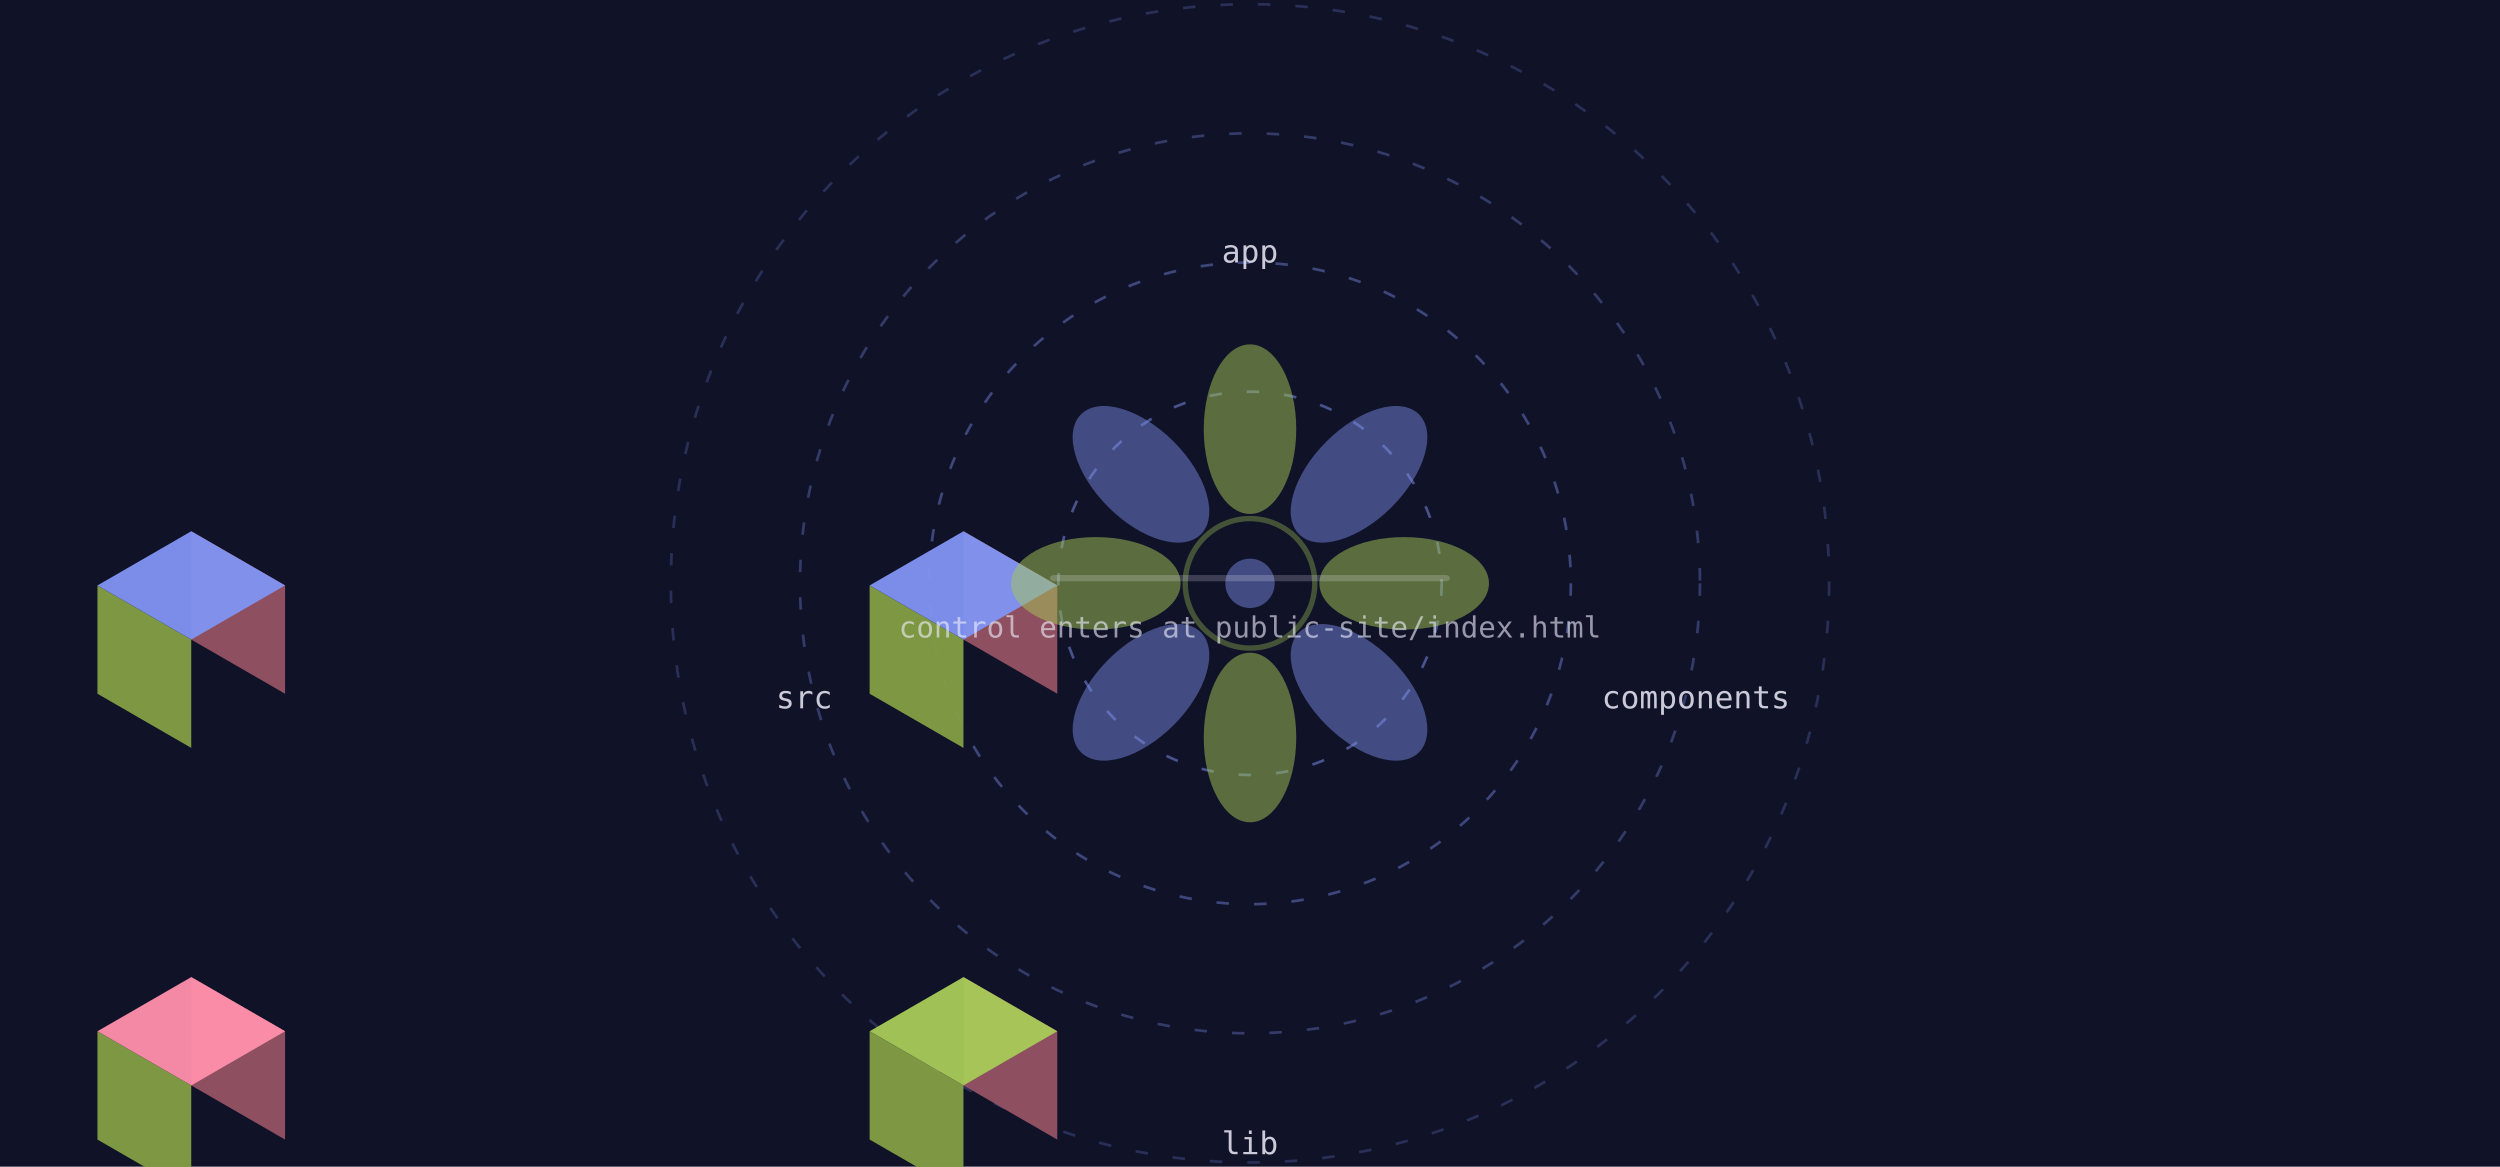
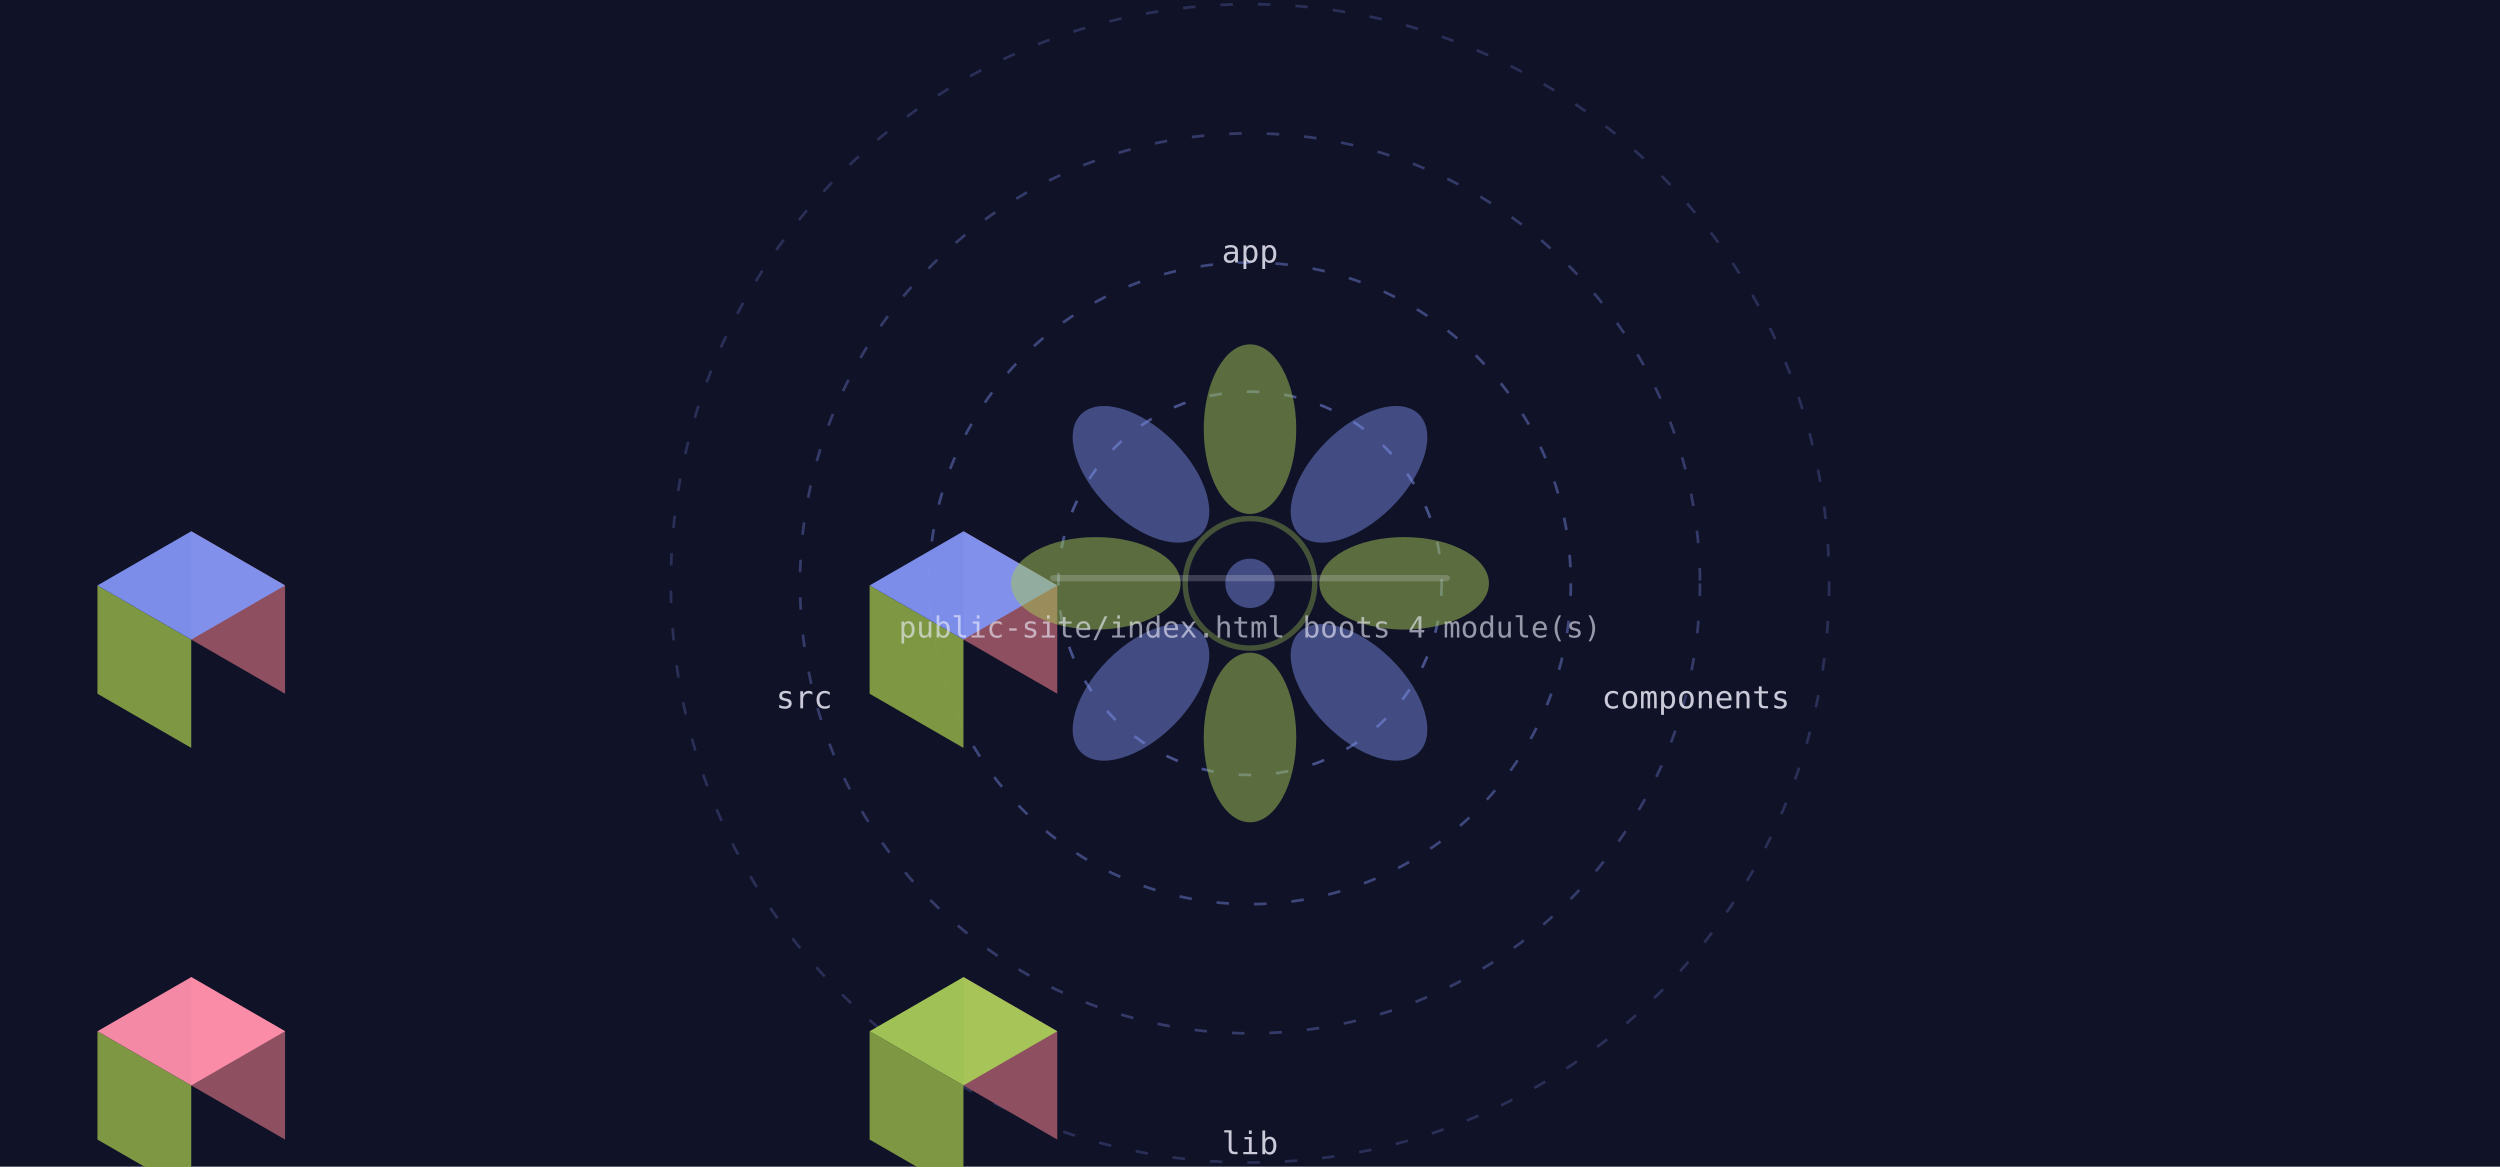
<svg xmlns="http://www.w3.org/2000/svg" viewBox="0 0 1200 560" width="1200" height="560" role="img" aria-label="interceptorgrid workflow">
  <rect width="1200" height="560" fill="#101228" />
  <defs>
    <linearGradient id="gk" x1="0" y1="0" x2="1" y2="1">
      <stop offset="0%" stop-color="#8093f1" />
      <stop offset="100%" stop-color="#a7c957" />
    </linearGradient>
  </defs>
  <circle cx="600.00" cy="280.00" r="92.00" fill="none" stroke="rgba(128,147,241,0.500)" stroke-width="1.30" opacity="1.00" stroke-dasharray="6 12" />
  <circle cx="600.00" cy="280.00" r="154.00" fill="none" stroke="rgba(128,147,241,0.410)" stroke-width="1.30" opacity="1.00" stroke-dasharray="6 12" />
  <circle cx="600.00" cy="280.00" r="216.00" fill="none" stroke="rgba(128,147,241,0.320)" stroke-width="1.30" opacity="1.00" stroke-dasharray="6 12" />
  <circle cx="600.00" cy="280.00" r="278.00" fill="none" stroke="rgba(128,147,241,0.230)" stroke-width="1.30" opacity="1.00" stroke-dasharray="6 12" />
  <polygon points="462.46,307.00 507.49,333.00 507.49,281.00 462.46,255.00" fill="#945363" opacity="0.95" />
  <polygon points="417.42,333.00 462.46,359.00 462.46,307.00 417.42,281.00" fill="#829d44" opacity="0.95" />
  <polygon points="462.46,255.00 507.49,281.00 462.46,307.00 417.42,281.00" fill="#8093f1" opacity="0.95" />
  <text x="600" y="126" font-family="ui-monospace,Menlo,monospace" font-size="15" fill="rgba(242,242,255,0.820)" text-anchor="middle">app</text>
  <polygon points="462.46,521.00 507.49,547.00 507.49,495.00 462.46,469.00" fill="#945363" opacity="0.95" />
  <polygon points="417.42,547.00 462.46,573.00 462.46,521.00 417.42,495.00" fill="#829d44" opacity="0.95" />
  <polygon points="462.46,469.00 507.49,495.00 462.46,521.00 417.42,495.00" fill="#a7c957" opacity="0.95" />
  <text x="814" y="340" font-family="ui-monospace,Menlo,monospace" font-size="15" fill="rgba(242,242,255,0.820)" text-anchor="middle">components</text>
  <polygon points="91.80,521.00 136.83,547.00 136.83,495.00 91.80,469.00" fill="#945363" opacity="0.95" />
  <polygon points="46.77,547.00 91.80,573.00 91.80,521.00 46.77,495.00" fill="#829d44" opacity="0.95" />
  <polygon points="91.80,469.00 136.83,495.00 91.80,521.00 46.77,495.00" fill="#ff8fab" opacity="0.95" />
  <text x="600" y="554" font-family="ui-monospace,Menlo,monospace" font-size="15" fill="rgba(242,242,255,0.820)" text-anchor="middle">lib</text>
  <polygon points="91.80,307.00 136.83,333.00 136.83,281.00 91.80,255.00" fill="#945363" opacity="0.95" />
  <polygon points="46.77,333.00 91.80,359.00 91.80,307.00 46.77,281.00" fill="#829d44" opacity="0.95" />
  <polygon points="91.80,255.00 136.83,281.00 91.80,307.00 46.77,281.00" fill="#8093f1" opacity="0.95" />
  <text x="386" y="340" font-family="ui-monospace,Menlo,monospace" font-size="15" fill="rgba(242,242,255,0.820)" text-anchor="middle">src</text>
  <ellipse cx="600.00" cy="206.00" rx="22.20" ry="40.70" fill="rgba(167,201,87,0.500)" opacity="1.00" transform="rotate(0.0 600.00 206.00)" />
  <ellipse cx="652.33" cy="227.67" rx="22.20" ry="40.70" fill="rgba(128,147,241,0.450)" opacity="1.00" transform="rotate(45.0 652.33 227.67)" />
  <ellipse cx="674.00" cy="280.00" rx="22.20" ry="40.70" fill="rgba(167,201,87,0.500)" opacity="1.00" transform="rotate(90.0 674.00 280.00)" />
  <ellipse cx="652.33" cy="332.33" rx="22.20" ry="40.70" fill="rgba(128,147,241,0.450)" opacity="1.00" transform="rotate(135.0 652.33 332.33)" />
  <ellipse cx="600.00" cy="354.00" rx="22.20" ry="40.70" fill="rgba(167,201,87,0.500)" opacity="1.00" transform="rotate(180.0 600.00 354.00)" />
  <ellipse cx="547.67" cy="332.33" rx="22.20" ry="40.70" fill="rgba(128,147,241,0.450)" opacity="1.00" transform="rotate(225.0 547.67 332.33)" />
  <ellipse cx="526.00" cy="280.00" rx="22.20" ry="40.70" fill="rgba(167,201,87,0.500)" opacity="1.00" transform="rotate(270.0 526.00 280.00)" />
  <ellipse cx="547.67" cy="227.67" rx="22.20" ry="40.70" fill="rgba(128,147,241,0.450)" opacity="1.00" transform="rotate(315.0 547.67 227.67)" />
  <circle cx="600.00" cy="280.00" r="31.08" fill="none" stroke="rgba(167,201,87,0.500)" stroke-width="2.59" opacity="0.70" />
  <circle cx="600.00" cy="280.00" r="11.84" fill="rgba(128,147,241,0.450)" opacity="1.00" />
  <rect x="504.00" y="276.00" width="192.00" height="3.00" rx="2.00" fill="rgba(242,242,255,0.200)" opacity="1.00" />
-   <text x="600" y="306" font-family="ui-monospace,Menlo,monospace" font-size="14" fill="rgba(242,242,255,0.600)" text-anchor="middle">control enters at public-site/index.html</text>
+   <text x="600" y="306" font-family="ui-monospace,Menlo,monospace" font-size="14" fill="rgba(242,242,255,0.600)" text-anchor="middle">public-site/index.html boots 4 module(s)</text>
</svg>
